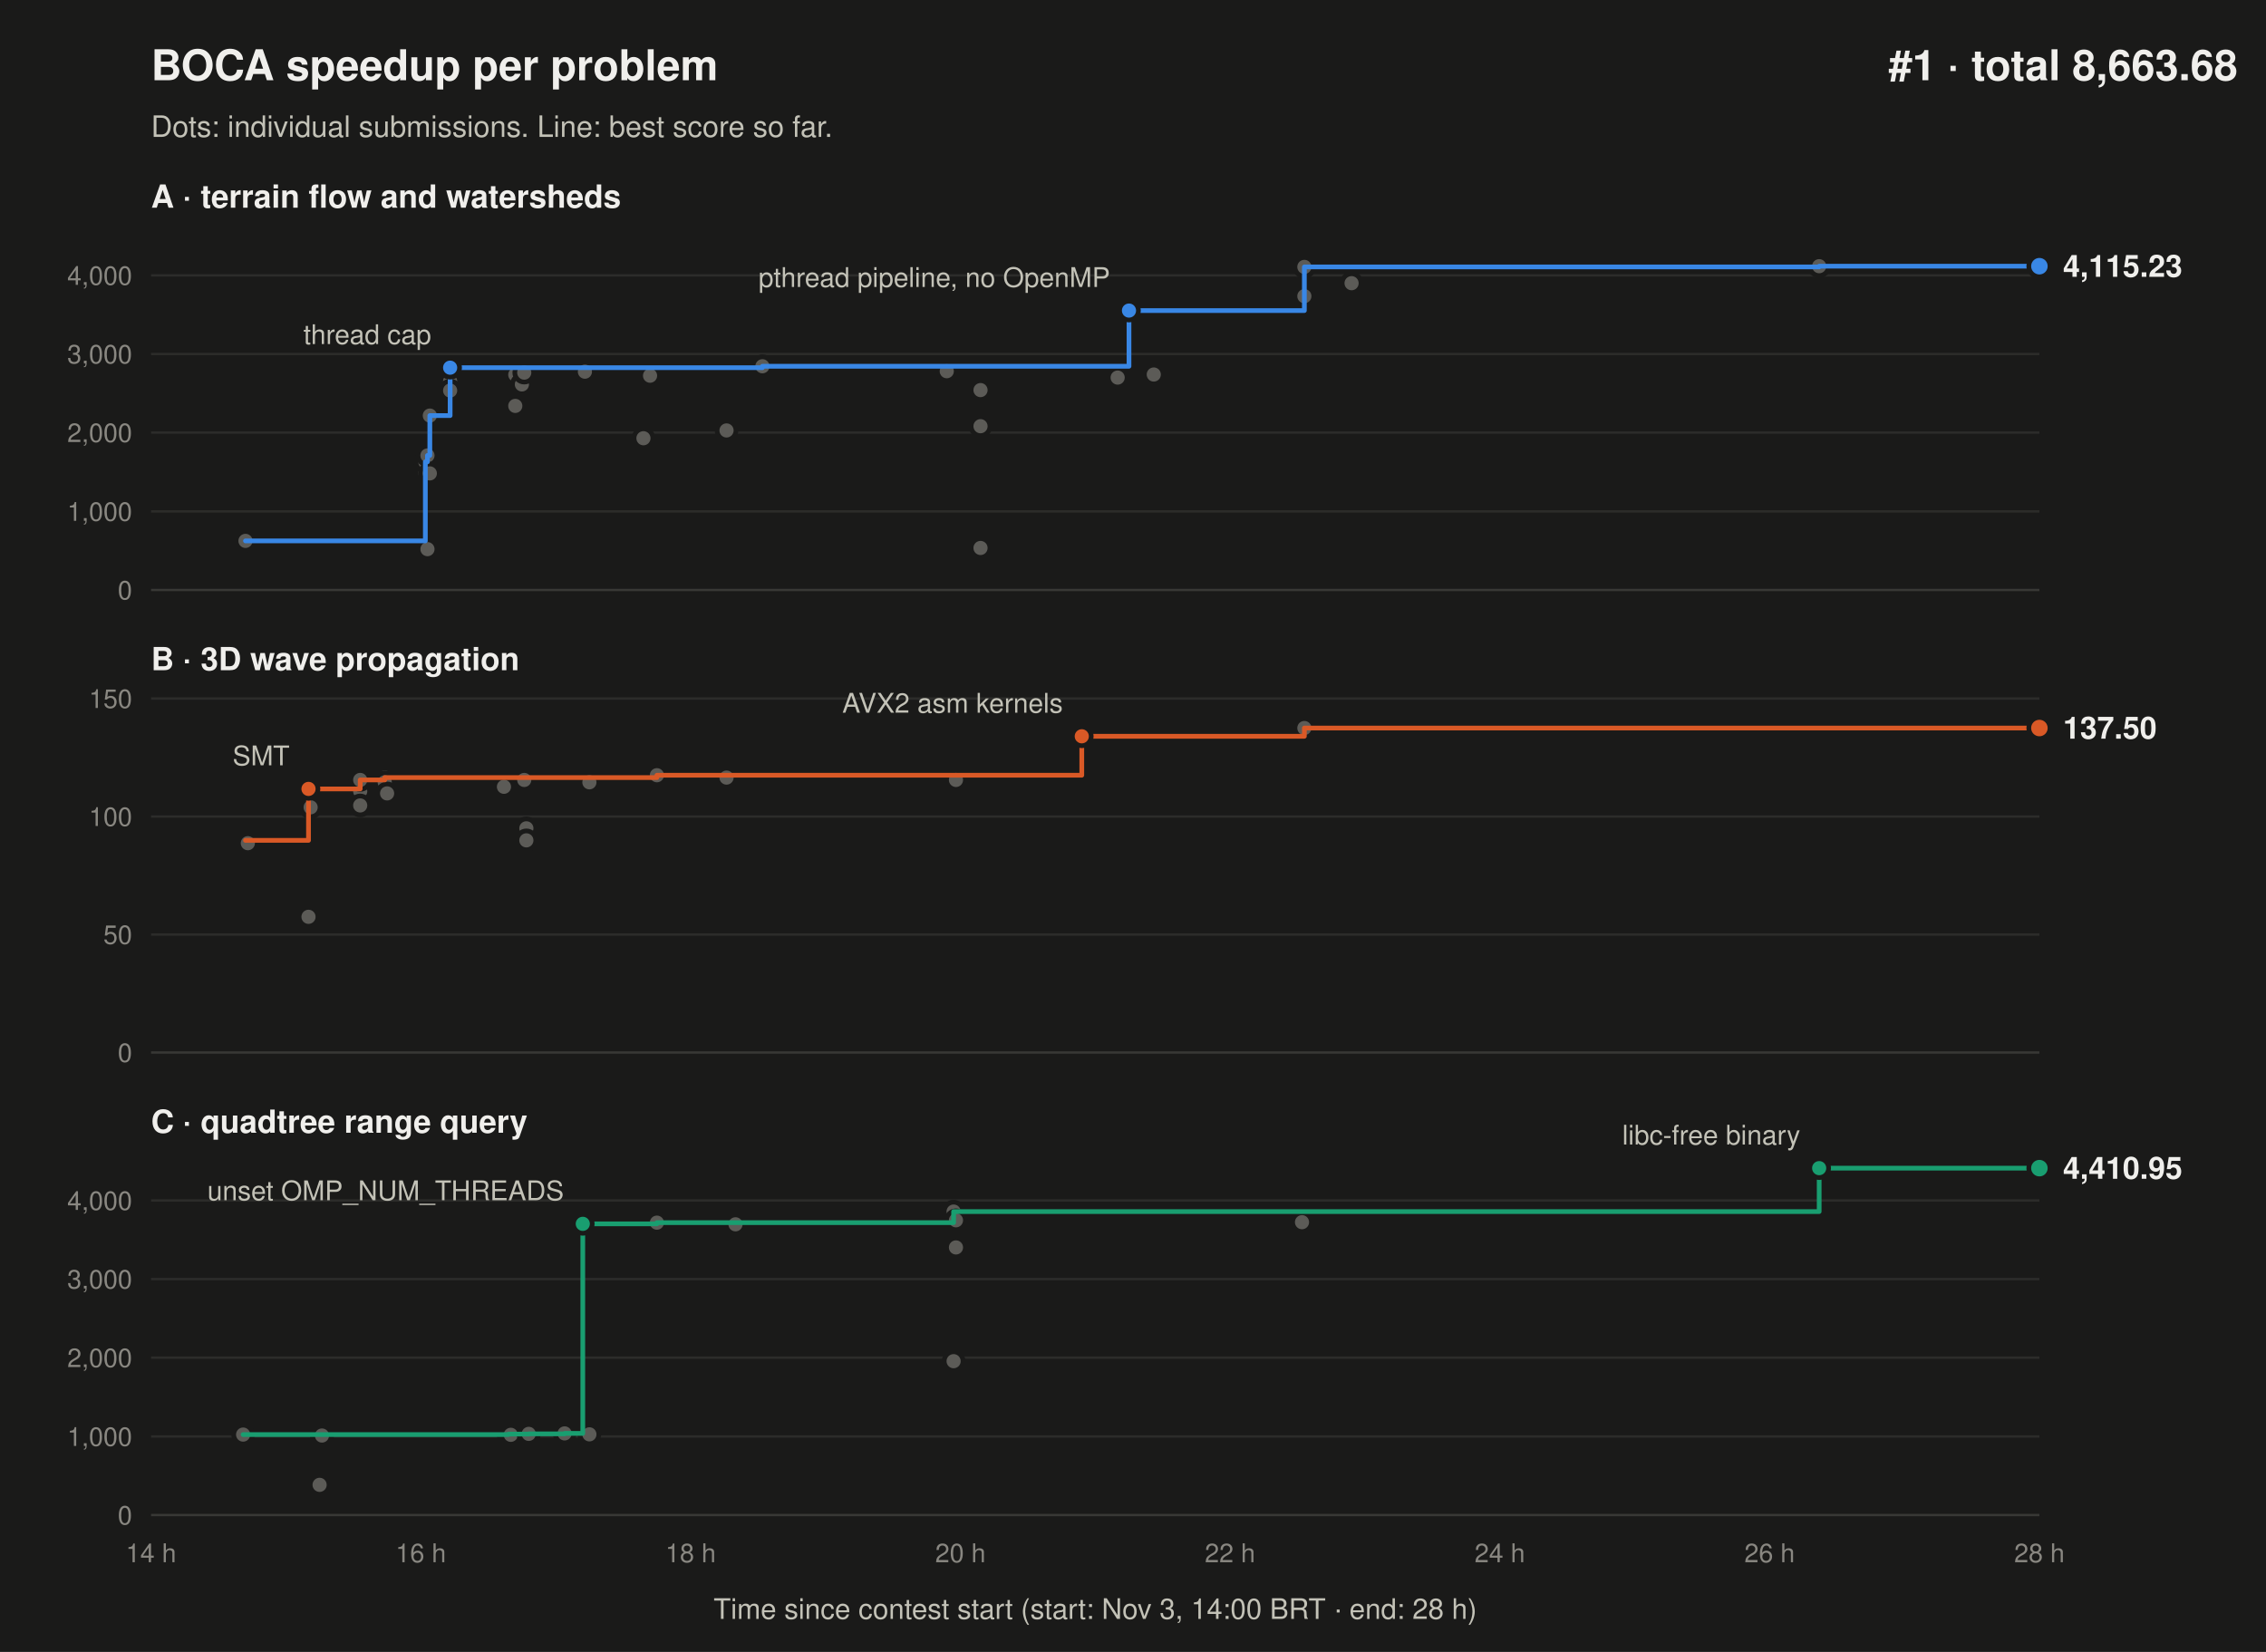
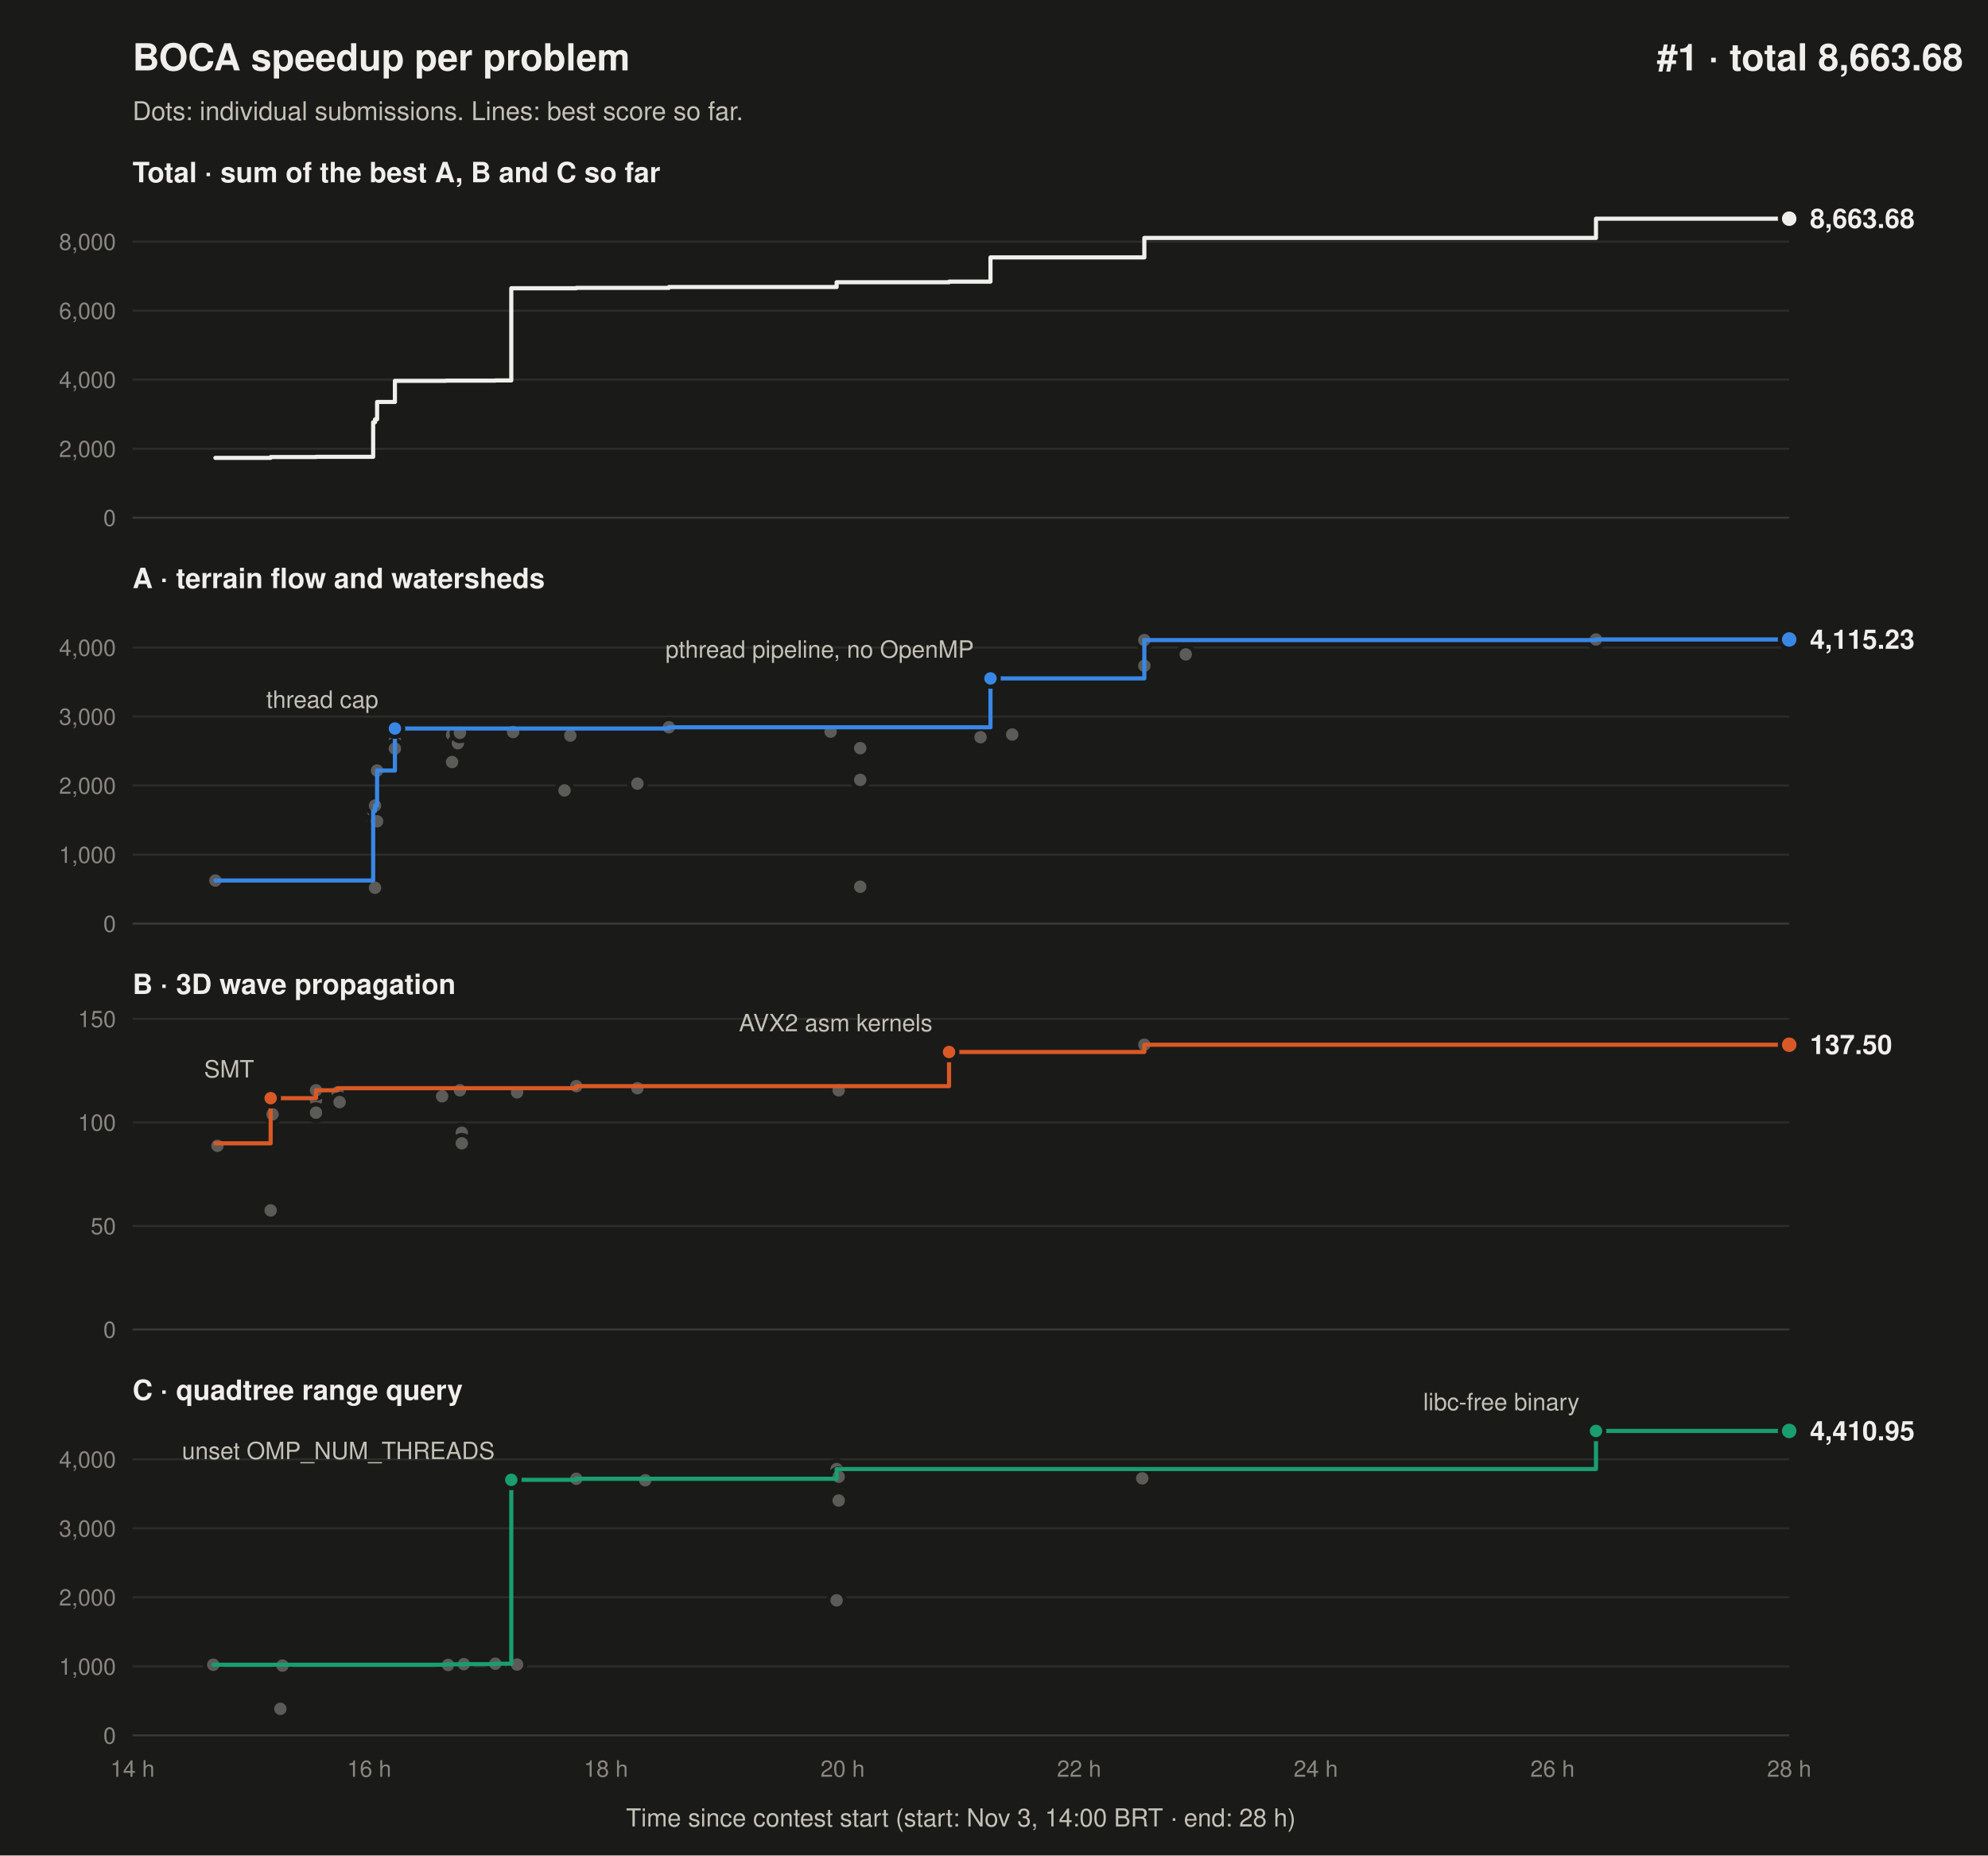
- <svg xmlns="http://www.w3.org/2000/svg" width="960" height="700" viewBox="0 0 960 700" font-family="system-ui, -apple-system, &quot;Segoe UI&quot;, Helvetica, Arial, sans-serif" role="img" aria-label="BOCA speedup per problem over the contest">
-   <rect width="960" height="700" fill="#1a1a19" />
+ <svg xmlns="http://www.w3.org/2000/svg" width="960" height="896" viewBox="0 0 960 896" font-family="system-ui, -apple-system, &quot;Segoe UI&quot;, Helvetica, Arial, sans-serif" role="img" aria-label="BOCA speedup per problem over the contest">
+   <rect width="960" height="896" fill="#1a1a19" />
  <text x="64" y="34" font-size="18" font-weight="600" fill="#f0efec">BOCA speedup per problem</text>
  <text x="948" y="34" font-size="18" font-weight="600" fill="#f0efec" text-anchor="end">#1 · total 8,663.68</text>
-   <text x="64" y="58" font-size="12.5" fill="#c3c2b7">Dots: individual submissions. Line: best score so far.</text>
-   <text x="64" y="88" font-size="13.5" font-weight="600" fill="#f0efec">A · terrain flow and watersheds</text>
+   <text x="64" y="58" font-size="12.5" fill="#c3c2b7">Dots: individual submissions. Lines: best score so far.</text>
+   <text x="64" y="88" font-size="13.5" font-weight="600" fill="#f0efec">Total · sum of the best A, B and C so far</text>
  <line x1="64" x2="864" y1="250.0" y2="250.0" stroke="#383835" stroke-width="1" />
  <text x="56" y="254.0" font-size="11" fill="#898781" text-anchor="end" style="font-variant-numeric: tabular-nums">0</text>
  <line x1="64" x2="864" y1="216.7" y2="216.7" stroke="#2c2c2a" stroke-width="1" />
-   <text x="56" y="220.7" font-size="11" fill="#898781" text-anchor="end" style="font-variant-numeric: tabular-nums">1,000</text>
+   <text x="56" y="220.7" font-size="11" fill="#898781" text-anchor="end" style="font-variant-numeric: tabular-nums">2,000</text>
  <line x1="64" x2="864" y1="183.3" y2="183.3" stroke="#2c2c2a" stroke-width="1" />
-   <text x="56" y="187.3" font-size="11" fill="#898781" text-anchor="end" style="font-variant-numeric: tabular-nums">2,000</text>
+   <text x="56" y="187.3" font-size="11" fill="#898781" text-anchor="end" style="font-variant-numeric: tabular-nums">4,000</text>
  <line x1="64" x2="864" y1="150.0" y2="150.0" stroke="#2c2c2a" stroke-width="1" />
-   <text x="56" y="154.0" font-size="11" fill="#898781" text-anchor="end" style="font-variant-numeric: tabular-nums">3,000</text>
+   <text x="56" y="154.0" font-size="11" fill="#898781" text-anchor="end" style="font-variant-numeric: tabular-nums">6,000</text>
  <line x1="64" x2="864" y1="116.7" y2="116.7" stroke="#2c2c2a" stroke-width="1" />
-   <text x="56" y="120.7" font-size="11" fill="#898781" text-anchor="end" style="font-variant-numeric: tabular-nums">4,000</text>
-   <circle cx="104.0" cy="229.2" r="4" fill="#5c5b57" stroke="#1a1a19" stroke-width="2" />
-   <circle cx="180.2" cy="200.4" r="4" fill="#5c5b57" stroke="#1a1a19" stroke-width="2" />
-   <circle cx="180.2" cy="195.7" r="4" fill="#5c5b57" stroke="#1a1a19" stroke-width="2" />
-   <circle cx="181.1" cy="232.7" r="4" fill="#5c5b57" stroke="#1a1a19" stroke-width="2" />
-   <circle cx="181.1" cy="193.0" r="4" fill="#5c5b57" stroke="#1a1a19" stroke-width="2" />
-   <circle cx="182.1" cy="200.6" r="4" fill="#5c5b57" stroke="#1a1a19" stroke-width="2" />
-   <circle cx="182.1" cy="176.1" r="4" fill="#5c5b57" stroke="#1a1a19" stroke-width="2" />
-   <circle cx="190.7" cy="161.6" r="4" fill="#5c5b57" stroke="#1a1a19" stroke-width="2" />
-   <circle cx="190.7" cy="165.5" r="4" fill="#5c5b57" stroke="#1a1a19" stroke-width="2" />
-   <circle cx="190.7" cy="155.8" r="4" fill="#5c5b57" stroke="#1a1a19" stroke-width="2" />
-   <circle cx="217.3" cy="157.8" r="4" fill="#5c5b57" stroke="#1a1a19" stroke-width="2" />
-   <circle cx="218.3" cy="158.8" r="4" fill="#5c5b57" stroke="#1a1a19" stroke-width="2" />
-   <circle cx="218.3" cy="172.0" r="4" fill="#5c5b57" stroke="#1a1a19" stroke-width="2" />
-   <circle cx="221.1" cy="162.9" r="4" fill="#5c5b57" stroke="#1a1a19" stroke-width="2" />
-   <circle cx="222.1" cy="157.9" r="4" fill="#5c5b57" stroke="#1a1a19" stroke-width="2" />
-   <circle cx="247.8" cy="157.5" r="4" fill="#5c5b57" stroke="#1a1a19" stroke-width="2" />
-   <circle cx="272.6" cy="185.7" r="4" fill="#5c5b57" stroke="#1a1a19" stroke-width="2" />
-   <circle cx="275.4" cy="159.2" r="4" fill="#5c5b57" stroke="#1a1a19" stroke-width="2" />
-   <circle cx="307.8" cy="182.4" r="4" fill="#5c5b57" stroke="#1a1a19" stroke-width="2" />
-   <circle cx="323.0" cy="155.2" r="4" fill="#5c5b57" stroke="#1a1a19" stroke-width="2" />
-   <circle cx="400.2" cy="157.4" r="4" fill="#5c5b57" stroke="#1a1a19" stroke-width="2" />
-   <circle cx="400.2" cy="157.1" r="4" fill="#5c5b57" stroke="#1a1a19" stroke-width="2" />
-   <circle cx="401.1" cy="157.3" r="4" fill="#5c5b57" stroke="#1a1a19" stroke-width="2" />
-   <circle cx="415.4" cy="232.2" r="4" fill="#5c5b57" stroke="#1a1a19" stroke-width="2" />
-   <circle cx="415.4" cy="180.6" r="4" fill="#5c5b57" stroke="#1a1a19" stroke-width="2" />
-   <circle cx="415.4" cy="165.3" r="4" fill="#5c5b57" stroke="#1a1a19" stroke-width="2" />
-   <circle cx="473.5" cy="160.0" r="4" fill="#5c5b57" stroke="#1a1a19" stroke-width="2" />
-   <circle cx="478.3" cy="131.6" r="4" fill="#5c5b57" stroke="#1a1a19" stroke-width="2" />
-   <circle cx="488.8" cy="158.7" r="4" fill="#5c5b57" stroke="#1a1a19" stroke-width="2" />
-   <circle cx="552.6" cy="113.1" r="4" fill="#5c5b57" stroke="#1a1a19" stroke-width="2" />
-   <circle cx="552.6" cy="125.5" r="4" fill="#5c5b57" stroke="#1a1a19" stroke-width="2" />
-   <circle cx="572.6" cy="120.0" r="4" fill="#5c5b57" stroke="#1a1a19" stroke-width="2" />
-   <circle cx="770.7" cy="112.8" r="4" fill="#5c5b57" stroke="#1a1a19" stroke-width="2" />
-   <path d="M104.0,229.2 L180.2,229.2 L180.2,200.4 L180.2,200.4 L180.2,195.7 L181.1,195.7 L181.1,193.0 L182.1,193.0 L182.1,176.1 L190.7,176.1 L190.7,161.6 L190.7,161.6 L190.7,155.8 L323.0,155.8 L323.0,155.2 L478.3,155.2 L478.3,131.6 L552.6,131.6 L552.6,113.1 L770.7,113.1 L770.7,112.8 L864.0,112.8" fill="none" stroke="#3987e5" stroke-width="2" stroke-linejoin="round" stroke-linecap="round" />
-   <circle cx="190.7" cy="155.8" r="4" fill="#3987e5" stroke="#1a1a19" stroke-width="2" />
-   <text x="182.7" y="145.8" font-size="11.5" fill="#c3c2b7" text-anchor="end">thread cap</text>
-   <circle cx="478.3" cy="131.6" r="4" fill="#3987e5" stroke="#1a1a19" stroke-width="2" />
-   <text x="470.3" y="121.6" font-size="11.5" fill="#c3c2b7" text-anchor="end">pthread pipeline, no OpenMP</text>
-   <circle cx="864.0" cy="112.8" r="4.5" fill="#3987e5" stroke="#1a1a19" stroke-width="2" />
-   <text x="874.0" y="117.3" font-size="13" font-weight="600" fill="#f0efec">4,115.23</text>
-   <text x="64" y="284" font-size="13.5" font-weight="600" fill="#f0efec">B · 3D wave propagation</text>
+   <text x="56" y="120.7" font-size="11" fill="#898781" text-anchor="end" style="font-variant-numeric: tabular-nums">8,000</text>
+   <path d="M104.0,221.1 L130.7,221.1 L130.7,220.7 L152.6,220.7 L152.6,220.6 L163.0,220.6 L163.0,220.6 L180.2,220.6 L180.2,206.2 L180.2,206.2 L180.2,203.9 L181.1,203.9 L181.1,202.5 L182.1,202.5 L182.1,194.1 L190.7,194.1 L190.7,186.8 L190.7,186.8 L190.7,183.9 L215.4,183.9 L215.4,183.8 L224.0,183.8 L224.0,183.8 L239.2,183.8 L239.2,183.7 L246.9,183.7 L246.9,139.2 L278.3,139.2 L278.3,139.2 L278.3,139.2 L278.3,139.0 L323.0,139.0 L323.0,138.6 L404.0,138.6 L404.0,136.3 L458.3,136.3 L458.3,136.0 L478.3,136.0 L478.3,124.3 L552.6,124.3 L552.6,115.0 L552.6,115.0 L552.6,114.9 L770.7,114.9 L770.7,114.8 L770.7,114.8 L770.7,105.6 L864.0,105.6" fill="none" stroke="#f0efec" stroke-width="2" stroke-linejoin="round" stroke-linecap="round" />
+   <circle cx="864.0" cy="105.6" r="4.5" fill="#f0efec" stroke="#1a1a19" stroke-width="2" />
+   <text x="874.0" y="110.1" font-size="13" font-weight="600" fill="#f0efec">8,663.68</text>
+   <text x="64" y="284" font-size="13.5" font-weight="600" fill="#f0efec">A · terrain flow and watersheds</text>
  <line x1="64" x2="864" y1="446.0" y2="446.0" stroke="#383835" stroke-width="1" />
  <text x="56" y="450.0" font-size="11" fill="#898781" text-anchor="end" style="font-variant-numeric: tabular-nums">0</text>
-   <line x1="64" x2="864" y1="396.0" y2="396.0" stroke="#2c2c2a" stroke-width="1" />
-   <text x="56" y="400.0" font-size="11" fill="#898781" text-anchor="end" style="font-variant-numeric: tabular-nums">50</text>
+   <line x1="64" x2="864" y1="412.7" y2="412.7" stroke="#2c2c2a" stroke-width="1" />
+   <text x="56" y="416.7" font-size="11" fill="#898781" text-anchor="end" style="font-variant-numeric: tabular-nums">1,000</text>
+   <line x1="64" x2="864" y1="379.3" y2="379.3" stroke="#2c2c2a" stroke-width="1" />
+   <text x="56" y="383.3" font-size="11" fill="#898781" text-anchor="end" style="font-variant-numeric: tabular-nums">2,000</text>
  <line x1="64" x2="864" y1="346.0" y2="346.0" stroke="#2c2c2a" stroke-width="1" />
-   <text x="56" y="350.0" font-size="11" fill="#898781" text-anchor="end" style="font-variant-numeric: tabular-nums">100</text>
-   <line x1="64" x2="864" y1="296.0" y2="296.0" stroke="#2c2c2a" stroke-width="1" />
-   <text x="56" y="300.0" font-size="11" fill="#898781" text-anchor="end" style="font-variant-numeric: tabular-nums">150</text>
-   <circle cx="104.0" cy="356.1" r="4" fill="#5c5b57" stroke="#1a1a19" stroke-width="2" />
-   <circle cx="105.0" cy="357.3" r="4" fill="#5c5b57" stroke="#1a1a19" stroke-width="2" />
-   <circle cx="130.7" cy="334.3" r="4" fill="#5c5b57" stroke="#1a1a19" stroke-width="2" />
-   <circle cx="130.7" cy="388.5" r="4" fill="#5c5b57" stroke="#1a1a19" stroke-width="2" />
-   <circle cx="131.6" cy="342.1" r="4" fill="#5c5b57" stroke="#1a1a19" stroke-width="2" />
-   <circle cx="151.6" cy="335.3" r="4" fill="#5c5b57" stroke="#1a1a19" stroke-width="2" />
-   <circle cx="152.6" cy="335.3" r="4" fill="#5c5b57" stroke="#1a1a19" stroke-width="2" />
-   <circle cx="152.6" cy="330.5" r="4" fill="#5c5b57" stroke="#1a1a19" stroke-width="2" />
-   <circle cx="152.6" cy="341.3" r="4" fill="#5c5b57" stroke="#1a1a19" stroke-width="2" />
-   <circle cx="163.0" cy="334.3" r="4" fill="#5c5b57" stroke="#1a1a19" stroke-width="2" />
-   <circle cx="163.0" cy="329.5" r="4" fill="#5c5b57" stroke="#1a1a19" stroke-width="2" />
-   <circle cx="163.0" cy="331.5" r="4" fill="#5c5b57" stroke="#1a1a19" stroke-width="2" />
-   <circle cx="164.0" cy="336.2" r="4" fill="#5c5b57" stroke="#1a1a19" stroke-width="2" />
-   <circle cx="213.5" cy="333.4" r="4" fill="#5c5b57" stroke="#1a1a19" stroke-width="2" />
-   <circle cx="222.1" cy="330.5" r="4" fill="#5c5b57" stroke="#1a1a19" stroke-width="2" />
-   <circle cx="223.0" cy="351.0" r="4" fill="#5c5b57" stroke="#1a1a19" stroke-width="2" />
-   <circle cx="223.0" cy="356.1" r="4" fill="#5c5b57" stroke="#1a1a19" stroke-width="2" />
-   <circle cx="249.7" cy="331.5" r="4" fill="#5c5b57" stroke="#1a1a19" stroke-width="2" />
-   <circle cx="278.3" cy="328.5" r="4" fill="#5c5b57" stroke="#1a1a19" stroke-width="2" />
-   <circle cx="307.8" cy="329.5" r="4" fill="#5c5b57" stroke="#1a1a19" stroke-width="2" />
-   <circle cx="405.0" cy="330.5" r="4" fill="#5c5b57" stroke="#1a1a19" stroke-width="2" />
-   <circle cx="458.3" cy="312.0" r="4" fill="#5c5b57" stroke="#1a1a19" stroke-width="2" />
-   <circle cx="552.6" cy="308.5" r="4" fill="#5c5b57" stroke="#1a1a19" stroke-width="2" />
-   <path d="M104.0,356.1 L130.7,356.1 L130.7,334.3 L152.6,334.3 L152.6,330.5 L163.0,330.5 L163.0,329.5 L278.3,329.5 L278.3,328.5 L458.3,328.5 L458.3,312.0 L552.6,312.0 L552.6,308.5 L864.0,308.5" fill="none" stroke="#d95926" stroke-width="2" stroke-linejoin="round" stroke-linecap="round" />
-   <circle cx="130.7" cy="334.3" r="4" fill="#d95926" stroke="#1a1a19" stroke-width="2" />
-   <text x="122.7" y="324.3" font-size="11.5" fill="#c3c2b7" text-anchor="end">SMT</text>
-   <circle cx="458.3" cy="312.0" r="4" fill="#d95926" stroke="#1a1a19" stroke-width="2" />
-   <text x="450.3" y="302.0" font-size="11.5" fill="#c3c2b7" text-anchor="end">AVX2 asm kernels</text>
-   <circle cx="864.0" cy="308.5" r="4.5" fill="#d95926" stroke="#1a1a19" stroke-width="2" />
-   <text x="874.0" y="313.0" font-size="13" font-weight="600" fill="#f0efec">137.50</text>
-   <text x="64" y="480" font-size="13.5" font-weight="600" fill="#f0efec">C · quadtree range query</text>
+   <text x="56" y="350.0" font-size="11" fill="#898781" text-anchor="end" style="font-variant-numeric: tabular-nums">3,000</text>
+   <line x1="64" x2="864" y1="312.7" y2="312.7" stroke="#2c2c2a" stroke-width="1" />
+   <text x="56" y="316.7" font-size="11" fill="#898781" text-anchor="end" style="font-variant-numeric: tabular-nums">4,000</text>
+   <circle cx="104.0" cy="425.2" r="4" fill="#5c5b57" stroke="#1a1a19" stroke-width="2" />
+   <circle cx="180.2" cy="396.4" r="4" fill="#5c5b57" stroke="#1a1a19" stroke-width="2" />
+   <circle cx="180.2" cy="391.7" r="4" fill="#5c5b57" stroke="#1a1a19" stroke-width="2" />
+   <circle cx="181.1" cy="428.7" r="4" fill="#5c5b57" stroke="#1a1a19" stroke-width="2" />
+   <circle cx="181.1" cy="389.0" r="4" fill="#5c5b57" stroke="#1a1a19" stroke-width="2" />
+   <circle cx="182.1" cy="396.6" r="4" fill="#5c5b57" stroke="#1a1a19" stroke-width="2" />
+   <circle cx="182.1" cy="372.1" r="4" fill="#5c5b57" stroke="#1a1a19" stroke-width="2" />
+   <circle cx="190.7" cy="357.6" r="4" fill="#5c5b57" stroke="#1a1a19" stroke-width="2" />
+   <circle cx="190.7" cy="361.5" r="4" fill="#5c5b57" stroke="#1a1a19" stroke-width="2" />
+   <circle cx="190.7" cy="351.8" r="4" fill="#5c5b57" stroke="#1a1a19" stroke-width="2" />
+   <circle cx="217.3" cy="353.8" r="4" fill="#5c5b57" stroke="#1a1a19" stroke-width="2" />
+   <circle cx="218.3" cy="354.8" r="4" fill="#5c5b57" stroke="#1a1a19" stroke-width="2" />
+   <circle cx="218.3" cy="368.0" r="4" fill="#5c5b57" stroke="#1a1a19" stroke-width="2" />
+   <circle cx="221.1" cy="358.9" r="4" fill="#5c5b57" stroke="#1a1a19" stroke-width="2" />
+   <circle cx="222.1" cy="353.9" r="4" fill="#5c5b57" stroke="#1a1a19" stroke-width="2" />
+   <circle cx="247.8" cy="353.5" r="4" fill="#5c5b57" stroke="#1a1a19" stroke-width="2" />
+   <circle cx="272.6" cy="381.7" r="4" fill="#5c5b57" stroke="#1a1a19" stroke-width="2" />
+   <circle cx="275.4" cy="355.2" r="4" fill="#5c5b57" stroke="#1a1a19" stroke-width="2" />
+   <circle cx="307.8" cy="378.4" r="4" fill="#5c5b57" stroke="#1a1a19" stroke-width="2" />
+   <circle cx="323.0" cy="351.2" r="4" fill="#5c5b57" stroke="#1a1a19" stroke-width="2" />
+   <circle cx="400.2" cy="353.4" r="4" fill="#5c5b57" stroke="#1a1a19" stroke-width="2" />
+   <circle cx="400.2" cy="353.1" r="4" fill="#5c5b57" stroke="#1a1a19" stroke-width="2" />
+   <circle cx="401.1" cy="353.3" r="4" fill="#5c5b57" stroke="#1a1a19" stroke-width="2" />
+   <circle cx="415.4" cy="428.2" r="4" fill="#5c5b57" stroke="#1a1a19" stroke-width="2" />
+   <circle cx="415.4" cy="376.6" r="4" fill="#5c5b57" stroke="#1a1a19" stroke-width="2" />
+   <circle cx="415.4" cy="361.3" r="4" fill="#5c5b57" stroke="#1a1a19" stroke-width="2" />
+   <circle cx="473.5" cy="356.0" r="4" fill="#5c5b57" stroke="#1a1a19" stroke-width="2" />
+   <circle cx="478.3" cy="327.6" r="4" fill="#5c5b57" stroke="#1a1a19" stroke-width="2" />
+   <circle cx="488.8" cy="354.7" r="4" fill="#5c5b57" stroke="#1a1a19" stroke-width="2" />
+   <circle cx="552.6" cy="309.1" r="4" fill="#5c5b57" stroke="#1a1a19" stroke-width="2" />
+   <circle cx="552.6" cy="321.5" r="4" fill="#5c5b57" stroke="#1a1a19" stroke-width="2" />
+   <circle cx="572.6" cy="316.0" r="4" fill="#5c5b57" stroke="#1a1a19" stroke-width="2" />
+   <circle cx="770.7" cy="308.8" r="4" fill="#5c5b57" stroke="#1a1a19" stroke-width="2" />
+   <path d="M104.0,425.2 L180.2,425.2 L180.2,396.4 L180.2,396.4 L180.2,391.7 L181.1,391.7 L181.1,389.0 L182.1,389.0 L182.1,372.1 L190.7,372.1 L190.7,357.6 L190.7,357.6 L190.7,351.8 L323.0,351.8 L323.0,351.2 L478.3,351.2 L478.3,327.6 L552.6,327.6 L552.6,309.1 L770.7,309.1 L770.7,308.8 L864.0,308.8" fill="none" stroke="#3987e5" stroke-width="2" stroke-linejoin="round" stroke-linecap="round" />
+   <circle cx="190.7" cy="351.8" r="4" fill="#3987e5" stroke="#1a1a19" stroke-width="2" />
+   <text x="182.7" y="341.8" font-size="11.5" fill="#c3c2b7" text-anchor="end">thread cap</text>
+   <circle cx="478.3" cy="327.6" r="4" fill="#3987e5" stroke="#1a1a19" stroke-width="2" />
+   <text x="470.3" y="317.6" font-size="11.5" fill="#c3c2b7" text-anchor="end">pthread pipeline, no OpenMP</text>
+   <circle cx="864.0" cy="308.8" r="4.5" fill="#3987e5" stroke="#1a1a19" stroke-width="2" />
+   <text x="874.0" y="313.3" font-size="13" font-weight="600" fill="#f0efec">4,115.23</text>
+   <text x="64" y="480" font-size="13.5" font-weight="600" fill="#f0efec">B · 3D wave propagation</text>
  <line x1="64" x2="864" y1="642.0" y2="642.0" stroke="#383835" stroke-width="1" />
  <text x="56" y="646.0" font-size="11" fill="#898781" text-anchor="end" style="font-variant-numeric: tabular-nums">0</text>
-   <line x1="64" x2="864" y1="608.7" y2="608.7" stroke="#2c2c2a" stroke-width="1" />
-   <text x="56" y="612.7" font-size="11" fill="#898781" text-anchor="end" style="font-variant-numeric: tabular-nums">1,000</text>
-   <line x1="64" x2="864" y1="575.3" y2="575.3" stroke="#2c2c2a" stroke-width="1" />
-   <text x="56" y="579.3" font-size="11" fill="#898781" text-anchor="end" style="font-variant-numeric: tabular-nums">2,000</text>
+   <line x1="64" x2="864" y1="592.0" y2="592.0" stroke="#2c2c2a" stroke-width="1" />
+   <text x="56" y="596.0" font-size="11" fill="#898781" text-anchor="end" style="font-variant-numeric: tabular-nums">50</text>
  <line x1="64" x2="864" y1="542.0" y2="542.0" stroke="#2c2c2a" stroke-width="1" />
-   <text x="56" y="546.0" font-size="11" fill="#898781" text-anchor="end" style="font-variant-numeric: tabular-nums">3,000</text>
-   <line x1="64" x2="864" y1="508.7" y2="508.7" stroke="#2c2c2a" stroke-width="1" />
-   <text x="56" y="512.7" font-size="11" fill="#898781" text-anchor="end" style="font-variant-numeric: tabular-nums">4,000</text>
-   <circle cx="103.0" cy="607.9" r="4" fill="#5c5b57" stroke="#1a1a19" stroke-width="2" />
-   <circle cx="135.4" cy="629.2" r="4" fill="#5c5b57" stroke="#1a1a19" stroke-width="2" />
-   <circle cx="136.4" cy="609.2" r="4" fill="#5c5b57" stroke="#1a1a19" stroke-width="2" />
-   <circle cx="136.4" cy="608.3" r="4" fill="#5c5b57" stroke="#1a1a19" stroke-width="2" />
-   <circle cx="215.4" cy="607.7" r="4" fill="#5c5b57" stroke="#1a1a19" stroke-width="2" />
-   <circle cx="216.4" cy="608.0" r="4" fill="#5c5b57" stroke="#1a1a19" stroke-width="2" />
-   <circle cx="216.4" cy="608.0" r="4" fill="#5c5b57" stroke="#1a1a19" stroke-width="2" />
-   <circle cx="224.0" cy="607.9" r="4" fill="#5c5b57" stroke="#1a1a19" stroke-width="2" />
-   <circle cx="224.0" cy="607.6" r="4" fill="#5c5b57" stroke="#1a1a19" stroke-width="2" />
-   <circle cx="239.2" cy="607.4" r="4" fill="#5c5b57" stroke="#1a1a19" stroke-width="2" />
-   <circle cx="246.9" cy="518.6" r="4" fill="#5c5b57" stroke="#1a1a19" stroke-width="2" />
-   <circle cx="249.7" cy="607.8" r="4" fill="#5c5b57" stroke="#1a1a19" stroke-width="2" />
-   <circle cx="278.3" cy="518.1" r="4" fill="#5c5b57" stroke="#1a1a19" stroke-width="2" />
-   <circle cx="311.6" cy="518.8" r="4" fill="#5c5b57" stroke="#1a1a19" stroke-width="2" />
-   <circle cx="404.0" cy="513.4" r="4" fill="#5c5b57" stroke="#1a1a19" stroke-width="2" />
-   <circle cx="404.0" cy="576.8" r="4" fill="#5c5b57" stroke="#1a1a19" stroke-width="2" />
-   <circle cx="405.0" cy="517.1" r="4" fill="#5c5b57" stroke="#1a1a19" stroke-width="2" />
-   <circle cx="405.0" cy="528.6" r="4" fill="#5c5b57" stroke="#1a1a19" stroke-width="2" />
-   <circle cx="551.6" cy="517.9" r="4" fill="#5c5b57" stroke="#1a1a19" stroke-width="2" />
-   <circle cx="770.7" cy="495.0" r="4" fill="#5c5b57" stroke="#1a1a19" stroke-width="2" />
-   <path d="M103.0,607.9 L215.4,607.9 L215.4,607.7 L224.0,607.7 L224.0,607.6 L239.2,607.6 L239.2,607.4 L246.9,607.4 L246.9,518.6 L278.3,518.6 L278.3,518.1 L404.0,518.1 L404.0,513.4 L770.7,513.4 L770.7,495.0 L864.0,495.0" fill="none" stroke="#199e70" stroke-width="2" stroke-linejoin="round" stroke-linecap="round" />
-   <circle cx="246.9" cy="518.6" r="4" fill="#199e70" stroke="#1a1a19" stroke-width="2" />
-   <text x="238.9" y="508.6" font-size="11.5" fill="#c3c2b7" text-anchor="end">unset OMP_NUM_THREADS</text>
-   <circle cx="770.7" cy="495.0" r="4" fill="#199e70" stroke="#1a1a19" stroke-width="2" />
-   <text x="762.7" y="485.0" font-size="11.5" fill="#c3c2b7" text-anchor="end">libc-free binary</text>
-   <circle cx="864.0" cy="495.0" r="4.5" fill="#199e70" stroke="#1a1a19" stroke-width="2" />
-   <text x="874.0" y="499.5" font-size="13" font-weight="600" fill="#f0efec">4,410.95</text>
-   <text x="64.0" y="662" font-size="11" fill="#898781" text-anchor="middle">14 h</text>
-   <text x="178.3" y="662" font-size="11" fill="#898781" text-anchor="middle">16 h</text>
-   <text x="292.6" y="662" font-size="11" fill="#898781" text-anchor="middle">18 h</text>
-   <text x="406.9" y="662" font-size="11" fill="#898781" text-anchor="middle">20 h</text>
-   <text x="521.1" y="662" font-size="11" fill="#898781" text-anchor="middle">22 h</text>
-   <text x="635.4" y="662" font-size="11" fill="#898781" text-anchor="middle">24 h</text>
-   <text x="749.7" y="662" font-size="11" fill="#898781" text-anchor="middle">26 h</text>
-   <text x="864.0" y="662" font-size="11" fill="#898781" text-anchor="middle">28 h</text>
-   <text x="464.0" y="686" font-size="12" fill="#c3c2b7" text-anchor="middle">Time since contest start (start: Nov 3, 14:00 BRT · end: 28 h)</text>
+   <text x="56" y="546.0" font-size="11" fill="#898781" text-anchor="end" style="font-variant-numeric: tabular-nums">100</text>
+   <line x1="64" x2="864" y1="492.0" y2="492.0" stroke="#2c2c2a" stroke-width="1" />
+   <text x="56" y="496.0" font-size="11" fill="#898781" text-anchor="end" style="font-variant-numeric: tabular-nums">150</text>
+   <circle cx="104.0" cy="552.1" r="4" fill="#5c5b57" stroke="#1a1a19" stroke-width="2" />
+   <circle cx="105.0" cy="553.3" r="4" fill="#5c5b57" stroke="#1a1a19" stroke-width="2" />
+   <circle cx="130.7" cy="530.3" r="4" fill="#5c5b57" stroke="#1a1a19" stroke-width="2" />
+   <circle cx="130.7" cy="584.5" r="4" fill="#5c5b57" stroke="#1a1a19" stroke-width="2" />
+   <circle cx="131.6" cy="538.1" r="4" fill="#5c5b57" stroke="#1a1a19" stroke-width="2" />
+   <circle cx="151.6" cy="531.3" r="4" fill="#5c5b57" stroke="#1a1a19" stroke-width="2" />
+   <circle cx="152.6" cy="531.3" r="4" fill="#5c5b57" stroke="#1a1a19" stroke-width="2" />
+   <circle cx="152.6" cy="526.5" r="4" fill="#5c5b57" stroke="#1a1a19" stroke-width="2" />
+   <circle cx="152.6" cy="537.3" r="4" fill="#5c5b57" stroke="#1a1a19" stroke-width="2" />
+   <circle cx="163.0" cy="530.3" r="4" fill="#5c5b57" stroke="#1a1a19" stroke-width="2" />
+   <circle cx="163.0" cy="525.5" r="4" fill="#5c5b57" stroke="#1a1a19" stroke-width="2" />
+   <circle cx="163.0" cy="527.5" r="4" fill="#5c5b57" stroke="#1a1a19" stroke-width="2" />
+   <circle cx="164.0" cy="532.2" r="4" fill="#5c5b57" stroke="#1a1a19" stroke-width="2" />
+   <circle cx="213.5" cy="529.4" r="4" fill="#5c5b57" stroke="#1a1a19" stroke-width="2" />
+   <circle cx="222.1" cy="526.5" r="4" fill="#5c5b57" stroke="#1a1a19" stroke-width="2" />
+   <circle cx="223.0" cy="547.0" r="4" fill="#5c5b57" stroke="#1a1a19" stroke-width="2" />
+   <circle cx="223.0" cy="552.1" r="4" fill="#5c5b57" stroke="#1a1a19" stroke-width="2" />
+   <circle cx="249.7" cy="527.5" r="4" fill="#5c5b57" stroke="#1a1a19" stroke-width="2" />
+   <circle cx="278.3" cy="524.5" r="4" fill="#5c5b57" stroke="#1a1a19" stroke-width="2" />
+   <circle cx="307.8" cy="525.5" r="4" fill="#5c5b57" stroke="#1a1a19" stroke-width="2" />
+   <circle cx="405.0" cy="526.5" r="4" fill="#5c5b57" stroke="#1a1a19" stroke-width="2" />
+   <circle cx="458.3" cy="508.0" r="4" fill="#5c5b57" stroke="#1a1a19" stroke-width="2" />
+   <circle cx="552.6" cy="504.5" r="4" fill="#5c5b57" stroke="#1a1a19" stroke-width="2" />
+   <path d="M104.0,552.1 L130.7,552.1 L130.7,530.3 L152.6,530.3 L152.6,526.5 L163.0,526.5 L163.0,525.5 L278.3,525.5 L278.3,524.5 L458.3,524.5 L458.3,508.0 L552.6,508.0 L552.6,504.5 L864.0,504.5" fill="none" stroke="#d95926" stroke-width="2" stroke-linejoin="round" stroke-linecap="round" />
+   <circle cx="130.7" cy="530.3" r="4" fill="#d95926" stroke="#1a1a19" stroke-width="2" />
+   <text x="122.7" y="520.3" font-size="11.5" fill="#c3c2b7" text-anchor="end">SMT</text>
+   <circle cx="458.3" cy="508.0" r="4" fill="#d95926" stroke="#1a1a19" stroke-width="2" />
+   <text x="450.3" y="498.0" font-size="11.5" fill="#c3c2b7" text-anchor="end">AVX2 asm kernels</text>
+   <circle cx="864.0" cy="504.5" r="4.5" fill="#d95926" stroke="#1a1a19" stroke-width="2" />
+   <text x="874.0" y="509.0" font-size="13" font-weight="600" fill="#f0efec">137.50</text>
+   <text x="64" y="676" font-size="13.5" font-weight="600" fill="#f0efec">C · quadtree range query</text>
+   <line x1="64" x2="864" y1="838.0" y2="838.0" stroke="#383835" stroke-width="1" />
+   <text x="56" y="842.0" font-size="11" fill="#898781" text-anchor="end" style="font-variant-numeric: tabular-nums">0</text>
+   <line x1="64" x2="864" y1="804.7" y2="804.7" stroke="#2c2c2a" stroke-width="1" />
+   <text x="56" y="808.7" font-size="11" fill="#898781" text-anchor="end" style="font-variant-numeric: tabular-nums">1,000</text>
+   <line x1="64" x2="864" y1="771.3" y2="771.3" stroke="#2c2c2a" stroke-width="1" />
+   <text x="56" y="775.3" font-size="11" fill="#898781" text-anchor="end" style="font-variant-numeric: tabular-nums">2,000</text>
+   <line x1="64" x2="864" y1="738.0" y2="738.0" stroke="#2c2c2a" stroke-width="1" />
+   <text x="56" y="742.0" font-size="11" fill="#898781" text-anchor="end" style="font-variant-numeric: tabular-nums">3,000</text>
+   <line x1="64" x2="864" y1="704.7" y2="704.7" stroke="#2c2c2a" stroke-width="1" />
+   <text x="56" y="708.7" font-size="11" fill="#898781" text-anchor="end" style="font-variant-numeric: tabular-nums">4,000</text>
+   <circle cx="103.0" cy="803.9" r="4" fill="#5c5b57" stroke="#1a1a19" stroke-width="2" />
+   <circle cx="135.4" cy="825.2" r="4" fill="#5c5b57" stroke="#1a1a19" stroke-width="2" />
+   <circle cx="136.4" cy="805.2" r="4" fill="#5c5b57" stroke="#1a1a19" stroke-width="2" />
+   <circle cx="136.4" cy="804.3" r="4" fill="#5c5b57" stroke="#1a1a19" stroke-width="2" />
+   <circle cx="215.4" cy="803.7" r="4" fill="#5c5b57" stroke="#1a1a19" stroke-width="2" />
+   <circle cx="216.4" cy="804.0" r="4" fill="#5c5b57" stroke="#1a1a19" stroke-width="2" />
+   <circle cx="216.4" cy="804.0" r="4" fill="#5c5b57" stroke="#1a1a19" stroke-width="2" />
+   <circle cx="224.0" cy="803.9" r="4" fill="#5c5b57" stroke="#1a1a19" stroke-width="2" />
+   <circle cx="224.0" cy="803.6" r="4" fill="#5c5b57" stroke="#1a1a19" stroke-width="2" />
+   <circle cx="239.2" cy="803.4" r="4" fill="#5c5b57" stroke="#1a1a19" stroke-width="2" />
+   <circle cx="246.9" cy="714.6" r="4" fill="#5c5b57" stroke="#1a1a19" stroke-width="2" />
+   <circle cx="249.7" cy="803.8" r="4" fill="#5c5b57" stroke="#1a1a19" stroke-width="2" />
+   <circle cx="278.3" cy="714.1" r="4" fill="#5c5b57" stroke="#1a1a19" stroke-width="2" />
+   <circle cx="311.6" cy="714.8" r="4" fill="#5c5b57" stroke="#1a1a19" stroke-width="2" />
+   <circle cx="404.0" cy="709.4" r="4" fill="#5c5b57" stroke="#1a1a19" stroke-width="2" />
+   <circle cx="404.0" cy="772.8" r="4" fill="#5c5b57" stroke="#1a1a19" stroke-width="2" />
+   <circle cx="405.0" cy="713.1" r="4" fill="#5c5b57" stroke="#1a1a19" stroke-width="2" />
+   <circle cx="405.0" cy="724.6" r="4" fill="#5c5b57" stroke="#1a1a19" stroke-width="2" />
+   <circle cx="551.6" cy="713.9" r="4" fill="#5c5b57" stroke="#1a1a19" stroke-width="2" />
+   <circle cx="770.7" cy="691.0" r="4" fill="#5c5b57" stroke="#1a1a19" stroke-width="2" />
+   <path d="M103.0,803.9 L215.4,803.9 L215.4,803.7 L224.0,803.7 L224.0,803.6 L239.2,803.6 L239.2,803.4 L246.9,803.4 L246.9,714.6 L278.3,714.6 L278.3,714.1 L404.0,714.1 L404.0,709.4 L770.7,709.4 L770.7,691.0 L864.0,691.0" fill="none" stroke="#199e70" stroke-width="2" stroke-linejoin="round" stroke-linecap="round" />
+   <circle cx="246.9" cy="714.6" r="4" fill="#199e70" stroke="#1a1a19" stroke-width="2" />
+   <text x="238.9" y="704.6" font-size="11.5" fill="#c3c2b7" text-anchor="end">unset OMP_NUM_THREADS</text>
+   <circle cx="770.7" cy="691.0" r="4" fill="#199e70" stroke="#1a1a19" stroke-width="2" />
+   <text x="762.7" y="681.0" font-size="11.5" fill="#c3c2b7" text-anchor="end">libc-free binary</text>
+   <circle cx="864.0" cy="691.0" r="4.5" fill="#199e70" stroke="#1a1a19" stroke-width="2" />
+   <text x="874.0" y="695.5" font-size="13" font-weight="600" fill="#f0efec">4,410.95</text>
+   <text x="64.0" y="858" font-size="11" fill="#898781" text-anchor="middle">14 h</text>
+   <text x="178.3" y="858" font-size="11" fill="#898781" text-anchor="middle">16 h</text>
+   <text x="292.6" y="858" font-size="11" fill="#898781" text-anchor="middle">18 h</text>
+   <text x="406.9" y="858" font-size="11" fill="#898781" text-anchor="middle">20 h</text>
+   <text x="521.1" y="858" font-size="11" fill="#898781" text-anchor="middle">22 h</text>
+   <text x="635.4" y="858" font-size="11" fill="#898781" text-anchor="middle">24 h</text>
+   <text x="749.7" y="858" font-size="11" fill="#898781" text-anchor="middle">26 h</text>
+   <text x="864.0" y="858" font-size="11" fill="#898781" text-anchor="middle">28 h</text>
+   <text x="464.0" y="882" font-size="12" fill="#c3c2b7" text-anchor="middle">Time since contest start (start: Nov 3, 14:00 BRT · end: 28 h)</text>
</svg>
